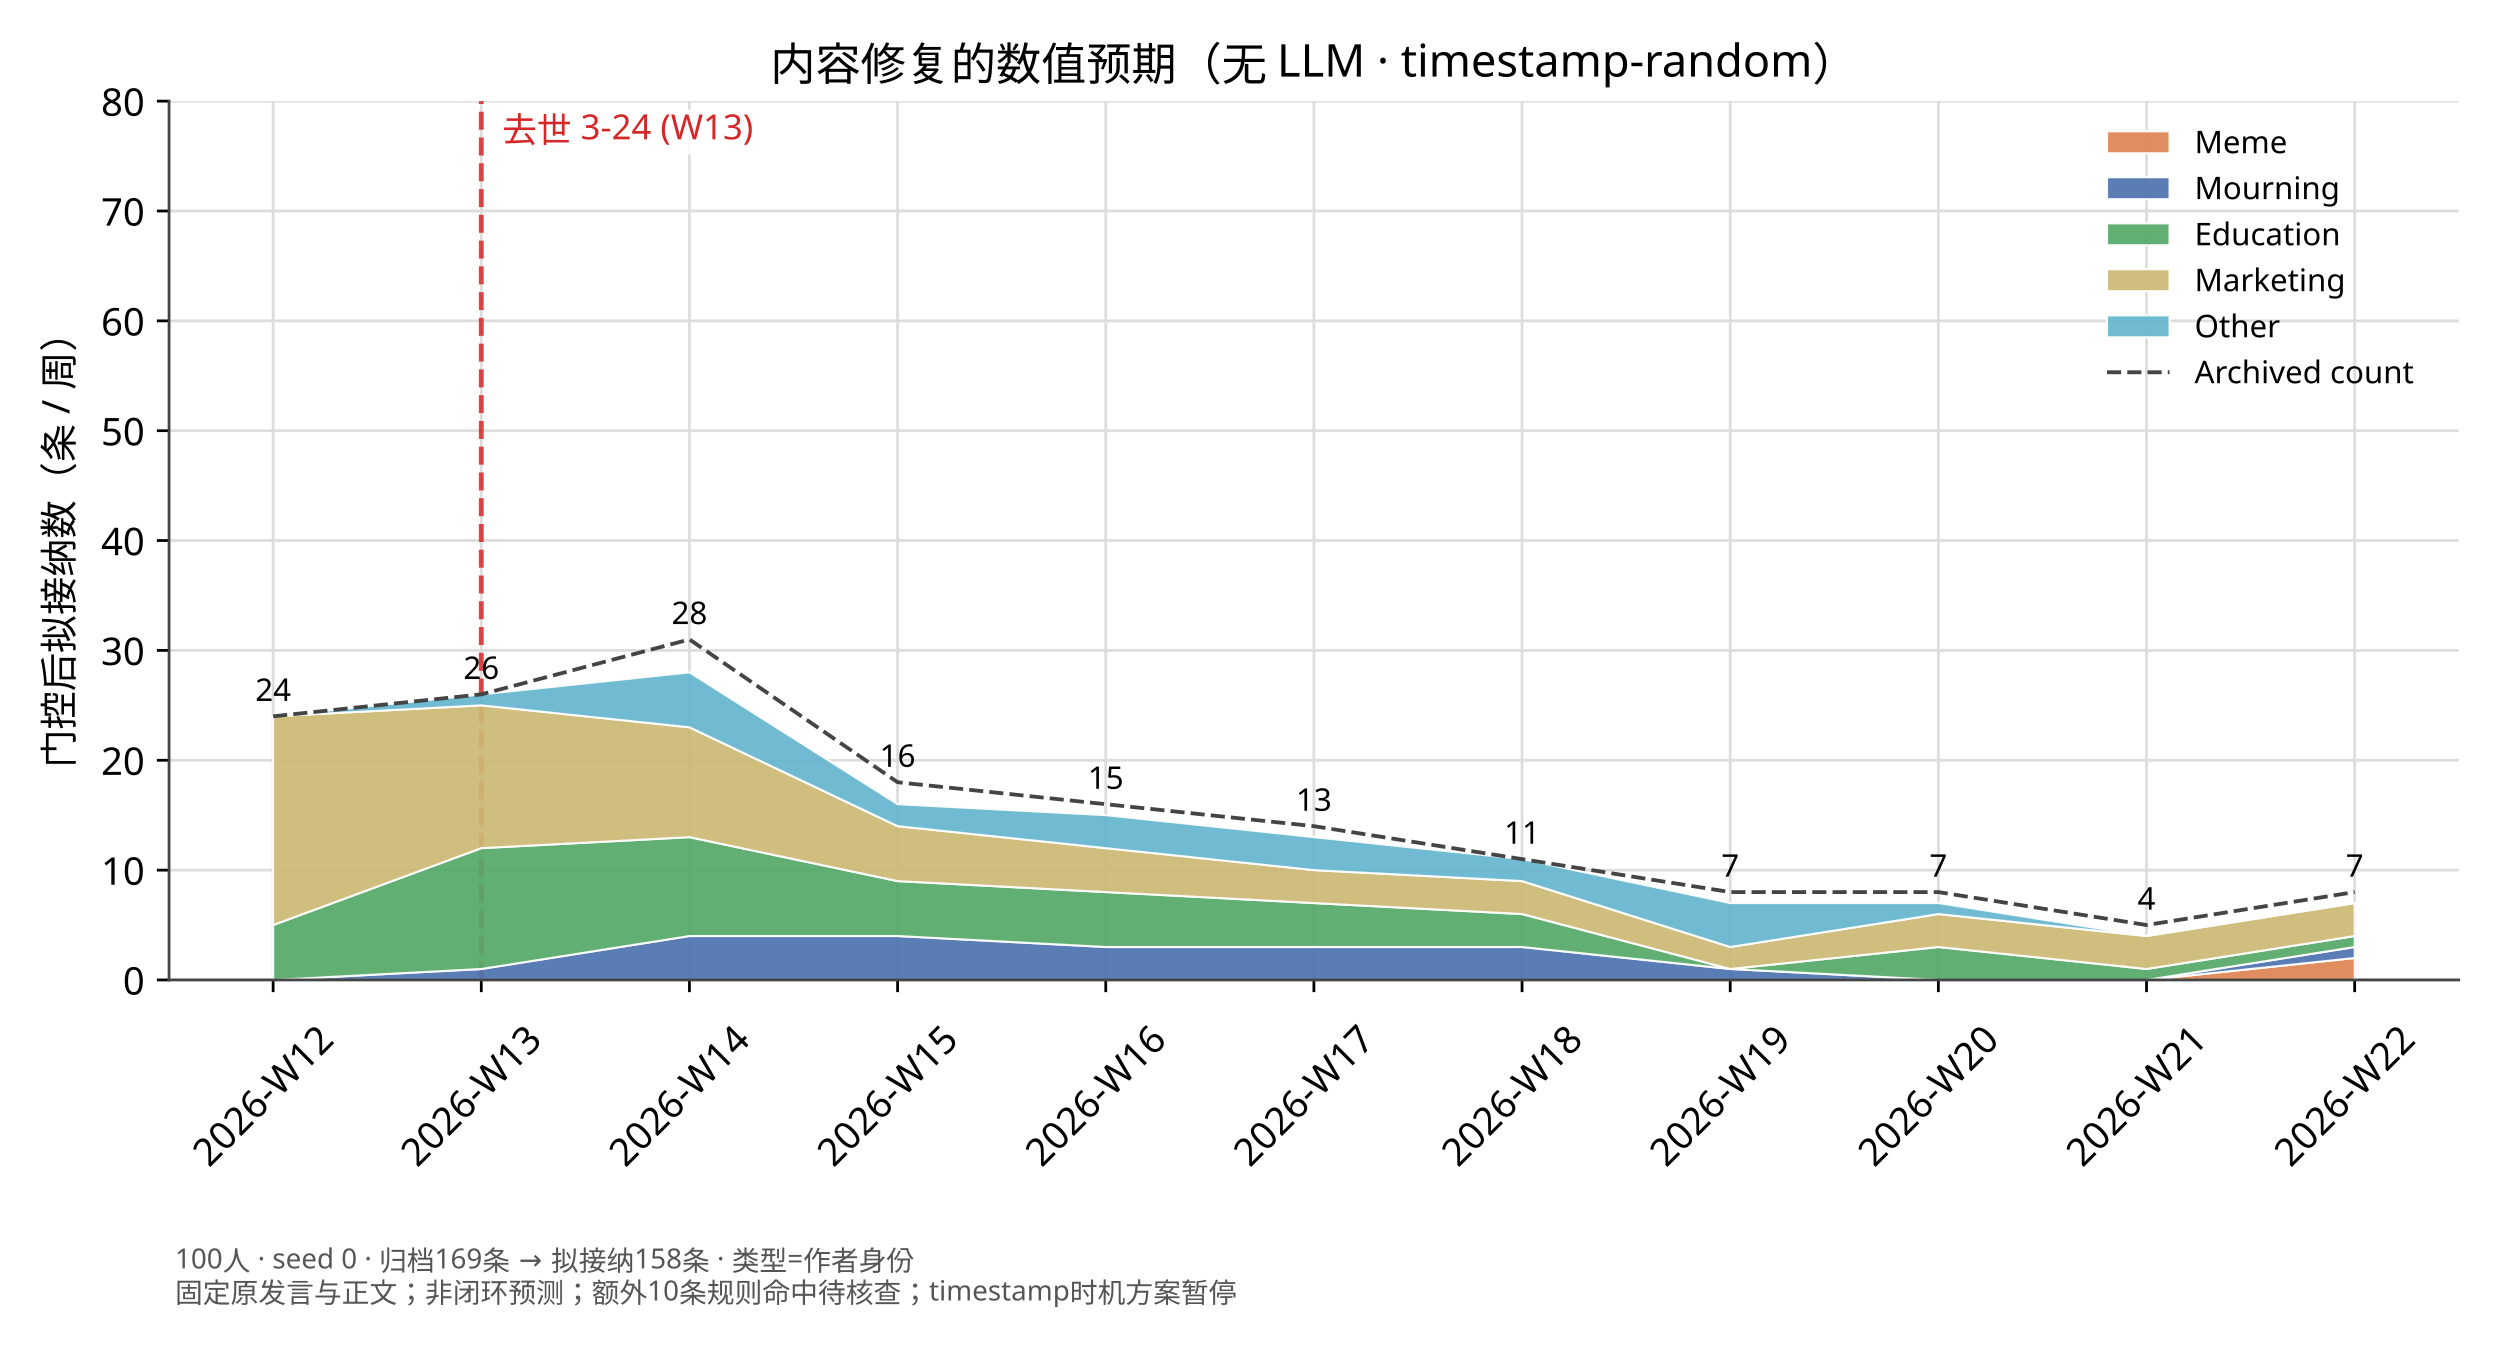
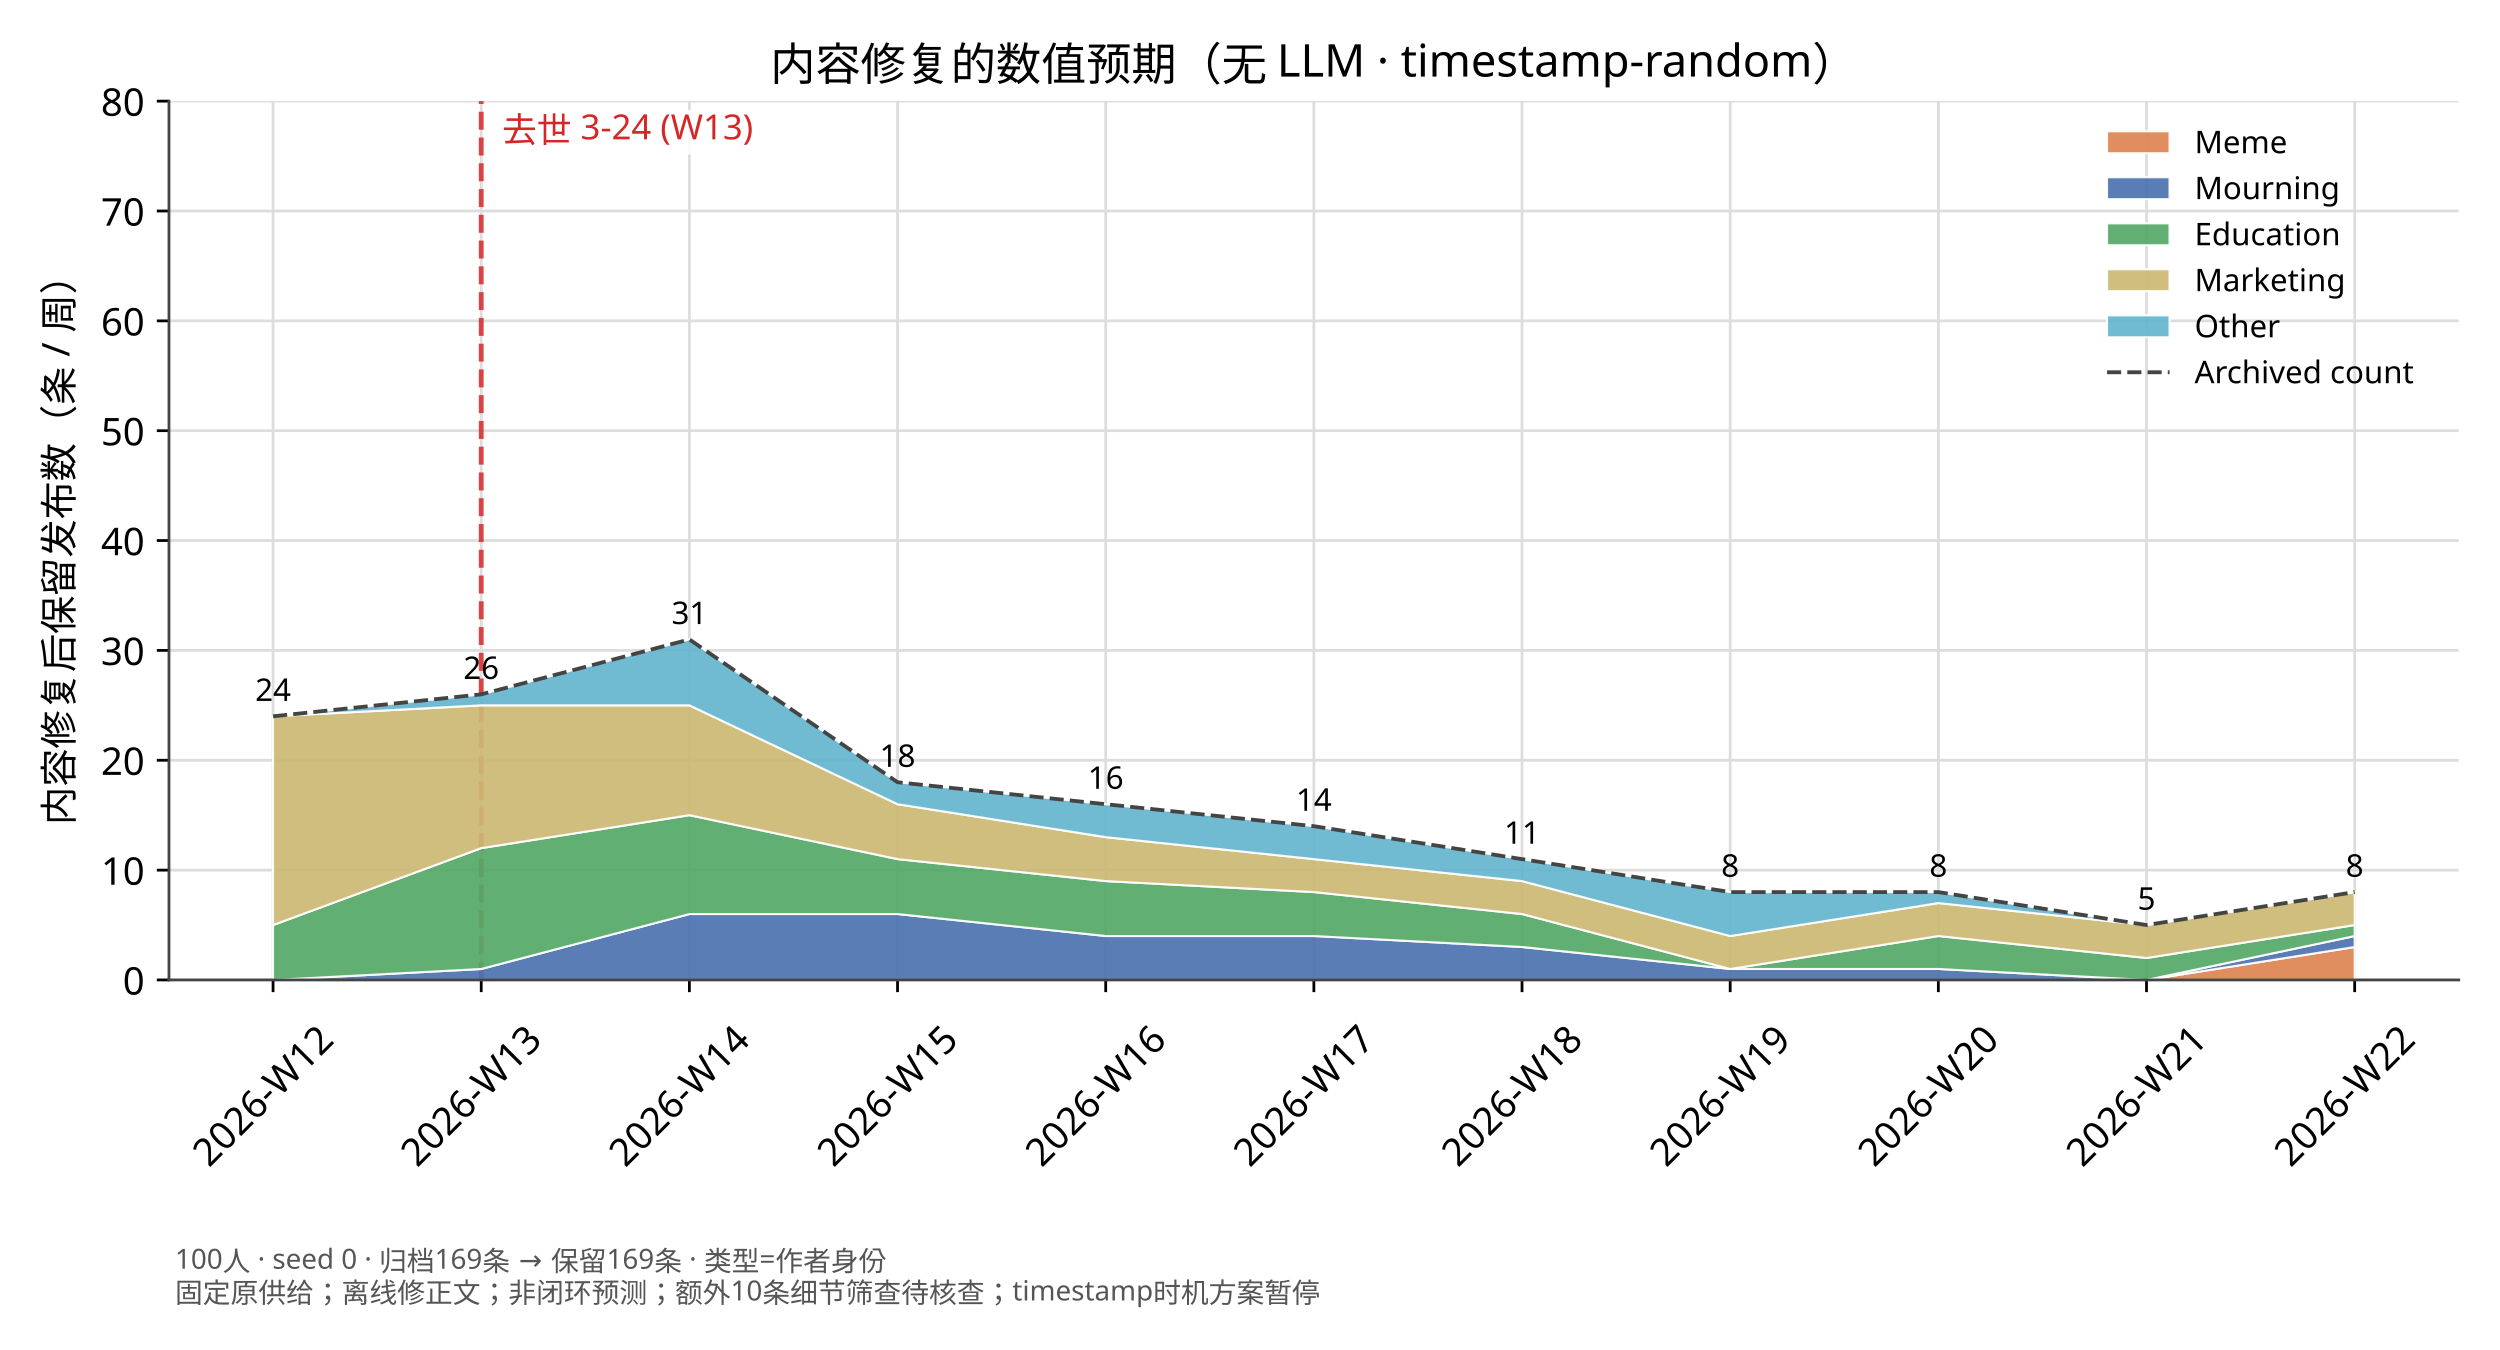
<svg xmlns="http://www.w3.org/2000/svg" xmlns:xlink="http://www.w3.org/1999/xlink" width="720pt" height="388.8pt" viewBox="0 0 720 388.8" version="1.1">
  <defs>
    <style type="text/css">*{stroke-linejoin: round; stroke-linecap: butt}</style>
  </defs>
  <g id="figure_1">
    <g id="patch_1">
      <path d="M 0 388.8 L 720 388.8 L 720 0 L 0 0 z " style="fill: #ffffff" />
    </g>
    <g id="axes_1">
      <g id="patch_2">
-         <path d="M 48.688 282.228 L 708.12 282.228 L 708.12 29.13 L 48.688 29.13 z " style="fill: #ffffff" />
+         <path d="M 48.665 282.228 L 708.12 282.228 L 708.12 29.13 L 48.665 29.13 z " style="fill: #ffffff" />
      </g>
      <g id="matplotlib.axis_1">
        <g id="xtick_1">
          <g id="line2d_1">
-             <path d="M 78.662 282.228 L 78.662 29.13 " clip-path="url(#peade09aaa8)" style="fill: none; stroke: #dddddd; stroke-width: 0.8; stroke-linecap: square" />
+             <path d="M 78.64 282.228 L 78.64 29.13 " clip-path="url(#pf31566fbe1)" style="fill: none; stroke: #dddddd; stroke-width: 0.8; stroke-linecap: square" />
          </g>
          <g id="line2d_2">
            <defs>
-               <path id="mfe49003be4" d="M 0 0 L 0 3.5 " style="stroke: #000000; stroke-width: 0.8" />
+               <path id="m3822f83352" d="M 0 0 L 0 3.5 " style="stroke: #000000; stroke-width: 0.8" />
            </defs>
            <g>
-               <use xlink:href="#mfe49003be4" x="78.662" y="282.228" style="stroke: #000000; stroke-width: 0.8" />
+               <use xlink:href="#m3822f83352" x="78.64" y="282.228" style="stroke: #000000; stroke-width: 0.8" />
            </g>
          </g>
          <g id="text_1">
-             <text style="font-size: 11px; font-family: 'Hiragino Sans GB', 'PingFang SC', 'Arial Unicode MS', 'Heiti TC', sans-serif" transform="translate(60.21102 336.4577) rotate(-45)">2026-W12</text>
+             <text style="font-size: 11px; font-family: 'Hiragino Sans GB', 'PingFang SC', 'Arial Unicode MS', 'Heiti TC', sans-serif" transform="translate(60.18955 336.4577) rotate(-45)">2026-W12</text>
          </g>
        </g>
        <g id="xtick_2">
          <g id="line2d_3">
-             <path d="M 138.61 282.228 L 138.61 29.13 " clip-path="url(#peade09aaa8)" style="fill: none; stroke: #dddddd; stroke-width: 0.8; stroke-linecap: square" />
+             <path d="M 138.591 282.228 L 138.591 29.13 " clip-path="url(#pf31566fbe1)" style="fill: none; stroke: #dddddd; stroke-width: 0.8; stroke-linecap: square" />
          </g>
          <g id="line2d_4">
            <g>
-               <use xlink:href="#mfe49003be4" x="138.61" y="282.228" style="stroke: #000000; stroke-width: 0.8" />
+               <use xlink:href="#m3822f83352" x="138.591" y="282.228" style="stroke: #000000; stroke-width: 0.8" />
            </g>
          </g>
          <g id="text_2">
-             <text style="font-size: 11px; font-family: 'Hiragino Sans GB', 'PingFang SC', 'Arial Unicode MS', 'Heiti TC', sans-serif" transform="translate(120.1594 336.4577) rotate(-45)">2026-W13</text>
+             <text style="font-size: 11px; font-family: 'Hiragino Sans GB', 'PingFang SC', 'Arial Unicode MS', 'Heiti TC', sans-serif" transform="translate(120.14 336.4577) rotate(-45)">2026-W13</text>
          </g>
        </g>
        <g id="xtick_3">
          <g id="line2d_5">
-             <path d="M 198.559 282.228 L 198.559 29.13 " clip-path="url(#peade09aaa8)" style="fill: none; stroke: #dddddd; stroke-width: 0.8; stroke-linecap: square" />
+             <path d="M 198.541 282.228 L 198.541 29.13 " clip-path="url(#pf31566fbe1)" style="fill: none; stroke: #dddddd; stroke-width: 0.8; stroke-linecap: square" />
          </g>
          <g id="line2d_6">
            <g>
-               <use xlink:href="#mfe49003be4" x="198.559" y="282.228" style="stroke: #000000; stroke-width: 0.8" />
+               <use xlink:href="#m3822f83352" x="198.541" y="282.228" style="stroke: #000000; stroke-width: 0.8" />
            </g>
          </g>
          <g id="text_3">
-             <text style="font-size: 11px; font-family: 'Hiragino Sans GB', 'PingFang SC', 'Arial Unicode MS', 'Heiti TC', sans-serif" transform="translate(180.0926 336.4881) rotate(-45)">2026-W14</text>
+             <text style="font-size: 11px; font-family: 'Hiragino Sans GB', 'PingFang SC', 'Arial Unicode MS', 'Heiti TC', sans-serif" transform="translate(180.0753 336.4881) rotate(-45)">2026-W14</text>
          </g>
        </g>
        <g id="xtick_4">
          <g id="line2d_7">
-             <path d="M 258.507 282.228 L 258.507 29.13 " clip-path="url(#peade09aaa8)" style="fill: none; stroke: #dddddd; stroke-width: 0.8; stroke-linecap: square" />
+             <path d="M 258.492 282.228 L 258.492 29.13 " clip-path="url(#pf31566fbe1)" style="fill: none; stroke: #dddddd; stroke-width: 0.8; stroke-linecap: square" />
          </g>
          <g id="line2d_8">
            <g>
-               <use xlink:href="#mfe49003be4" x="258.507" y="282.228" style="stroke: #000000; stroke-width: 0.8" />
+               <use xlink:href="#m3822f83352" x="258.492" y="282.228" style="stroke: #000000; stroke-width: 0.8" />
            </g>
          </g>
          <g id="text_4">
-             <text style="font-size: 11px; font-family: 'Hiragino Sans GB', 'PingFang SC', 'Arial Unicode MS', 'Heiti TC', sans-serif" transform="translate(240.0563 336.4577) rotate(-45)">2026-W15</text>
+             <text style="font-size: 11px; font-family: 'Hiragino Sans GB', 'PingFang SC', 'Arial Unicode MS', 'Heiti TC', sans-serif" transform="translate(240.0409 336.4577) rotate(-45)">2026-W15</text>
          </g>
        </g>
        <g id="xtick_5">
          <g id="line2d_9">
-             <path d="M 318.455 282.228 L 318.455 29.13 " clip-path="url(#peade09aaa8)" style="fill: none; stroke: #dddddd; stroke-width: 0.8; stroke-linecap: square" />
+             <path d="M 318.442 282.228 L 318.442 29.13 " clip-path="url(#pf31566fbe1)" style="fill: none; stroke: #dddddd; stroke-width: 0.8; stroke-linecap: square" />
          </g>
          <g id="line2d_10">
            <g>
-               <use xlink:href="#mfe49003be4" x="318.455" y="282.228" style="stroke: #000000; stroke-width: 0.8" />
+               <use xlink:href="#m3822f83352" x="318.442" y="282.228" style="stroke: #000000; stroke-width: 0.8" />
            </g>
          </g>
          <g id="text_5">
-             <text style="font-size: 11px; font-family: 'Hiragino Sans GB', 'PingFang SC', 'Arial Unicode MS', 'Heiti TC', sans-serif" transform="translate(300.0047 336.4577) rotate(-45)">2026-W16</text>
+             <text style="font-size: 11px; font-family: 'Hiragino Sans GB', 'PingFang SC', 'Arial Unicode MS', 'Heiti TC', sans-serif" transform="translate(299.9914 336.4577) rotate(-45)">2026-W16</text>
          </g>
        </g>
        <g id="xtick_6">
          <g id="line2d_11">
-             <path d="M 378.404 282.228 L 378.404 29.13 " clip-path="url(#peade09aaa8)" style="fill: none; stroke: #dddddd; stroke-width: 0.8; stroke-linecap: square" />
+             <path d="M 378.392 282.228 L 378.392 29.13 " clip-path="url(#pf31566fbe1)" style="fill: none; stroke: #dddddd; stroke-width: 0.8; stroke-linecap: square" />
          </g>
          <g id="line2d_12">
            <g>
-               <use xlink:href="#mfe49003be4" x="378.404" y="282.228" style="stroke: #000000; stroke-width: 0.8" />
+               <use xlink:href="#m3822f83352" x="378.392" y="282.228" style="stroke: #000000; stroke-width: 0.8" />
            </g>
          </g>
          <g id="text_6">
-             <text style="font-size: 11px; font-family: 'Hiragino Sans GB', 'PingFang SC', 'Arial Unicode MS', 'Heiti TC', sans-serif" transform="translate(359.9531 336.4577) rotate(-45)">2026-W17</text>
+             <text style="font-size: 11px; font-family: 'Hiragino Sans GB', 'PingFang SC', 'Arial Unicode MS', 'Heiti TC', sans-serif" transform="translate(359.9418 336.4577) rotate(-45)">2026-W17</text>
          </g>
        </g>
        <g id="xtick_7">
          <g id="line2d_13">
-             <path d="M 438.352 282.228 L 438.352 29.13 " clip-path="url(#peade09aaa8)" style="fill: none; stroke: #dddddd; stroke-width: 0.8; stroke-linecap: square" />
+             <path d="M 438.343 282.228 L 438.343 29.13 " clip-path="url(#pf31566fbe1)" style="fill: none; stroke: #dddddd; stroke-width: 0.8; stroke-linecap: square" />
          </g>
          <g id="line2d_14">
            <g>
-               <use xlink:href="#mfe49003be4" x="438.352" y="282.228" style="stroke: #000000; stroke-width: 0.8" />
+               <use xlink:href="#m3822f83352" x="438.343" y="282.228" style="stroke: #000000; stroke-width: 0.8" />
            </g>
          </g>
          <g id="text_7">
-             <text style="font-size: 11px; font-family: 'Hiragino Sans GB', 'PingFang SC', 'Arial Unicode MS', 'Heiti TC', sans-serif" transform="translate(419.9015 336.4577) rotate(-45)">2026-W18</text>
+             <text style="font-size: 11px; font-family: 'Hiragino Sans GB', 'PingFang SC', 'Arial Unicode MS', 'Heiti TC', sans-serif" transform="translate(419.8923 336.4577) rotate(-45)">2026-W18</text>
          </g>
        </g>
        <g id="xtick_8">
          <g id="line2d_15">
-             <path d="M 498.301 282.228 L 498.301 29.13 " clip-path="url(#peade09aaa8)" style="fill: none; stroke: #dddddd; stroke-width: 0.8; stroke-linecap: square" />
+             <path d="M 498.293 282.228 L 498.293 29.13 " clip-path="url(#pf31566fbe1)" style="fill: none; stroke: #dddddd; stroke-width: 0.8; stroke-linecap: square" />
          </g>
          <g id="line2d_16">
            <g>
-               <use xlink:href="#mfe49003be4" x="498.301" y="282.228" style="stroke: #000000; stroke-width: 0.8" />
+               <use xlink:href="#m3822f83352" x="498.293" y="282.228" style="stroke: #000000; stroke-width: 0.8" />
            </g>
          </g>
          <g id="text_8">
-             <text style="font-size: 11px; font-family: 'Hiragino Sans GB', 'PingFang SC', 'Arial Unicode MS', 'Heiti TC', sans-serif" transform="translate(479.8499 336.4577) rotate(-45)">2026-W19</text>
+             <text style="font-size: 11px; font-family: 'Hiragino Sans GB', 'PingFang SC', 'Arial Unicode MS', 'Heiti TC', sans-serif" transform="translate(479.8427 336.4577) rotate(-45)">2026-W19</text>
          </g>
        </g>
        <g id="xtick_9">
          <g id="line2d_17">
-             <path d="M 558.249 282.228 L 558.249 29.13 " clip-path="url(#peade09aaa8)" style="fill: none; stroke: #dddddd; stroke-width: 0.8; stroke-linecap: square" />
+             <path d="M 558.244 282.228 L 558.244 29.13 " clip-path="url(#pf31566fbe1)" style="fill: none; stroke: #dddddd; stroke-width: 0.8; stroke-linecap: square" />
          </g>
          <g id="line2d_18">
            <g>
-               <use xlink:href="#mfe49003be4" x="558.249" y="282.228" style="stroke: #000000; stroke-width: 0.8" />
+               <use xlink:href="#m3822f83352" x="558.244" y="282.228" style="stroke: #000000; stroke-width: 0.8" />
            </g>
          </g>
          <g id="text_9">
-             <text style="font-size: 11px; font-family: 'Hiragino Sans GB', 'PingFang SC', 'Arial Unicode MS', 'Heiti TC', sans-serif" transform="translate(539.7983 336.4577) rotate(-45)">2026-W20</text>
+             <text style="font-size: 11px; font-family: 'Hiragino Sans GB', 'PingFang SC', 'Arial Unicode MS', 'Heiti TC', sans-serif" transform="translate(539.7932 336.4577) rotate(-45)">2026-W20</text>
          </g>
        </g>
        <g id="xtick_10">
          <g id="line2d_19">
-             <path d="M 618.197 282.228 L 618.197 29.13 " clip-path="url(#peade09aaa8)" style="fill: none; stroke: #dddddd; stroke-width: 0.8; stroke-linecap: square" />
+             <path d="M 618.194 282.228 L 618.194 29.13 " clip-path="url(#pf31566fbe1)" style="fill: none; stroke: #dddddd; stroke-width: 0.8; stroke-linecap: square" />
          </g>
          <g id="line2d_20">
            <g>
-               <use xlink:href="#mfe49003be4" x="618.197" y="282.228" style="stroke: #000000; stroke-width: 0.8" />
+               <use xlink:href="#m3822f83352" x="618.194" y="282.228" style="stroke: #000000; stroke-width: 0.8" />
            </g>
          </g>
          <g id="text_10">
-             <text style="font-size: 11px; font-family: 'Hiragino Sans GB', 'PingFang SC', 'Arial Unicode MS', 'Heiti TC', sans-serif" transform="translate(599.7467 336.4577) rotate(-45)">2026-W21</text>
+             <text style="font-size: 11px; font-family: 'Hiragino Sans GB', 'PingFang SC', 'Arial Unicode MS', 'Heiti TC', sans-serif" transform="translate(599.7436 336.4577) rotate(-45)">2026-W21</text>
          </g>
        </g>
        <g id="xtick_11">
          <g id="line2d_21">
-             <path d="M 678.146 282.228 L 678.146 29.13 " clip-path="url(#peade09aaa8)" style="fill: none; stroke: #dddddd; stroke-width: 0.8; stroke-linecap: square" />
+             <path d="M 678.145 282.228 L 678.145 29.13 " clip-path="url(#pf31566fbe1)" style="fill: none; stroke: #dddddd; stroke-width: 0.8; stroke-linecap: square" />
          </g>
          <g id="line2d_22">
            <g>
-               <use xlink:href="#mfe49003be4" x="678.146" y="282.228" style="stroke: #000000; stroke-width: 0.8" />
+               <use xlink:href="#m3822f83352" x="678.145" y="282.228" style="stroke: #000000; stroke-width: 0.8" />
            </g>
          </g>
          <g id="text_11">
-             <text style="font-size: 11px; font-family: 'Hiragino Sans GB', 'PingFang SC', 'Arial Unicode MS', 'Heiti TC', sans-serif" transform="translate(659.6951 336.4577) rotate(-45)">2026-W22</text>
+             <text style="font-size: 11px; font-family: 'Hiragino Sans GB', 'PingFang SC', 'Arial Unicode MS', 'Heiti TC', sans-serif" transform="translate(659.6941 336.4577) rotate(-45)">2026-W22</text>
          </g>
        </g>
      </g>
      <g id="matplotlib.axis_2">
        <g id="ytick_1">
          <g id="line2d_23">
-             <path d="M 48.688 282.228 L 708.12 282.228 " clip-path="url(#peade09aaa8)" style="fill: none; stroke: #dddddd; stroke-width: 0.8; stroke-linecap: square" />
+             <path d="M 48.665 282.228 L 708.12 282.228 " clip-path="url(#pf31566fbe1)" style="fill: none; stroke: #dddddd; stroke-width: 0.8; stroke-linecap: square" />
          </g>
          <g id="line2d_24">
            <defs>
-               <path id="ma3cd9a4c39" d="M 0 0 L -3.5 0 " style="stroke: #000000; stroke-width: 0.8" />
+               <path id="m8958c21e2b" d="M 0 0 L -3.5 0 " style="stroke: #000000; stroke-width: 0.8" />
            </defs>
            <g>
-               <use xlink:href="#ma3cd9a4c39" x="48.688" y="282.228" style="stroke: #000000; stroke-width: 0.8" />
+               <use xlink:href="#m8958c21e2b" x="48.665" y="282.228" style="stroke: #000000; stroke-width: 0.8" />
            </g>
          </g>
          <g id="text_12">
-             <text style="font-size: 11px; font-family: 'Hiragino Sans GB', 'PingFang SC', 'Arial Unicode MS', 'Heiti TC', sans-serif; text-anchor: end" x="41.688" y="286.441" transform="rotate(-0 41.6875 286.4411)">0</text>
+             <text style="font-size: 11px; font-family: 'Hiragino Sans GB', 'PingFang SC', 'Arial Unicode MS', 'Heiti TC', sans-serif; text-anchor: end" x="41.665" y="286.441" transform="rotate(-0 41.665 286.4411)">0</text>
          </g>
        </g>
        <g id="ytick_2">
          <g id="line2d_25">
-             <path d="M 48.688 250.591 L 708.12 250.591 " clip-path="url(#peade09aaa8)" style="fill: none; stroke: #dddddd; stroke-width: 0.8; stroke-linecap: square" />
+             <path d="M 48.665 250.591 L 708.12 250.591 " clip-path="url(#pf31566fbe1)" style="fill: none; stroke: #dddddd; stroke-width: 0.8; stroke-linecap: square" />
          </g>
          <g id="line2d_26">
            <g>
-               <use xlink:href="#ma3cd9a4c39" x="48.688" y="250.591" style="stroke: #000000; stroke-width: 0.8" />
+               <use xlink:href="#m8958c21e2b" x="48.665" y="250.591" style="stroke: #000000; stroke-width: 0.8" />
            </g>
          </g>
          <g id="text_13">
-             <text style="font-size: 11px; font-family: 'Hiragino Sans GB', 'PingFang SC', 'Arial Unicode MS', 'Heiti TC', sans-serif; text-anchor: end" x="41.688" y="254.804" transform="rotate(-0 41.6875 254.8038)">10</text>
+             <text style="font-size: 11px; font-family: 'Hiragino Sans GB', 'PingFang SC', 'Arial Unicode MS', 'Heiti TC', sans-serif; text-anchor: end" x="41.665" y="254.804" transform="rotate(-0 41.665 254.8038)">10</text>
          </g>
        </g>
        <g id="ytick_3">
          <g id="line2d_27">
-             <path d="M 48.688 218.954 L 708.12 218.954 " clip-path="url(#peade09aaa8)" style="fill: none; stroke: #dddddd; stroke-width: 0.8; stroke-linecap: square" />
+             <path d="M 48.665 218.954 L 708.12 218.954 " clip-path="url(#pf31566fbe1)" style="fill: none; stroke: #dddddd; stroke-width: 0.8; stroke-linecap: square" />
          </g>
          <g id="line2d_28">
            <g>
-               <use xlink:href="#ma3cd9a4c39" x="48.688" y="218.954" style="stroke: #000000; stroke-width: 0.8" />
+               <use xlink:href="#m8958c21e2b" x="48.665" y="218.954" style="stroke: #000000; stroke-width: 0.8" />
            </g>
          </g>
          <g id="text_14">
-             <text style="font-size: 11px; font-family: 'Hiragino Sans GB', 'PingFang SC', 'Arial Unicode MS', 'Heiti TC', sans-serif; text-anchor: end" x="41.688" y="223.166" transform="rotate(-0 41.6875 223.1665)">20</text>
+             <text style="font-size: 11px; font-family: 'Hiragino Sans GB', 'PingFang SC', 'Arial Unicode MS', 'Heiti TC', sans-serif; text-anchor: end" x="41.665" y="223.166" transform="rotate(-0 41.665 223.1665)">20</text>
          </g>
        </g>
        <g id="ytick_4">
          <g id="line2d_29">
-             <path d="M 48.688 187.317 L 708.12 187.317 " clip-path="url(#peade09aaa8)" style="fill: none; stroke: #dddddd; stroke-width: 0.8; stroke-linecap: square" />
+             <path d="M 48.665 187.317 L 708.12 187.317 " clip-path="url(#pf31566fbe1)" style="fill: none; stroke: #dddddd; stroke-width: 0.8; stroke-linecap: square" />
          </g>
          <g id="line2d_30">
            <g>
-               <use xlink:href="#ma3cd9a4c39" x="48.688" y="187.317" style="stroke: #000000; stroke-width: 0.8" />
+               <use xlink:href="#m8958c21e2b" x="48.665" y="187.317" style="stroke: #000000; stroke-width: 0.8" />
            </g>
          </g>
          <g id="text_15">
-             <text style="font-size: 11px; font-family: 'Hiragino Sans GB', 'PingFang SC', 'Arial Unicode MS', 'Heiti TC', sans-serif; text-anchor: end" x="41.688" y="191.529" transform="rotate(-0 41.6875 191.5292)">30</text>
+             <text style="font-size: 11px; font-family: 'Hiragino Sans GB', 'PingFang SC', 'Arial Unicode MS', 'Heiti TC', sans-serif; text-anchor: end" x="41.665" y="191.529" transform="rotate(-0 41.665 191.5292)">30</text>
          </g>
        </g>
        <g id="ytick_5">
          <g id="line2d_31">
-             <path d="M 48.688 155.679 L 708.12 155.679 " clip-path="url(#peade09aaa8)" style="fill: none; stroke: #dddddd; stroke-width: 0.8; stroke-linecap: square" />
+             <path d="M 48.665 155.679 L 708.12 155.679 " clip-path="url(#pf31566fbe1)" style="fill: none; stroke: #dddddd; stroke-width: 0.8; stroke-linecap: square" />
          </g>
          <g id="line2d_32">
            <g>
-               <use xlink:href="#ma3cd9a4c39" x="48.688" y="155.679" style="stroke: #000000; stroke-width: 0.8" />
+               <use xlink:href="#m8958c21e2b" x="48.665" y="155.679" style="stroke: #000000; stroke-width: 0.8" />
            </g>
          </g>
          <g id="text_16">
-             <text style="font-size: 11px; font-family: 'Hiragino Sans GB', 'PingFang SC', 'Arial Unicode MS', 'Heiti TC', sans-serif; text-anchor: end" x="41.688" y="159.892" transform="rotate(-0 41.6875 159.8919)">40</text>
+             <text style="font-size: 11px; font-family: 'Hiragino Sans GB', 'PingFang SC', 'Arial Unicode MS', 'Heiti TC', sans-serif; text-anchor: end" x="41.665" y="159.892" transform="rotate(-0 41.665 159.8919)">40</text>
          </g>
        </g>
        <g id="ytick_6">
          <g id="line2d_33">
-             <path d="M 48.688 124.042 L 708.12 124.042 " clip-path="url(#peade09aaa8)" style="fill: none; stroke: #dddddd; stroke-width: 0.8; stroke-linecap: square" />
+             <path d="M 48.665 124.042 L 708.12 124.042 " clip-path="url(#pf31566fbe1)" style="fill: none; stroke: #dddddd; stroke-width: 0.8; stroke-linecap: square" />
          </g>
          <g id="line2d_34">
            <g>
-               <use xlink:href="#ma3cd9a4c39" x="48.688" y="124.042" style="stroke: #000000; stroke-width: 0.8" />
+               <use xlink:href="#m8958c21e2b" x="48.665" y="124.042" style="stroke: #000000; stroke-width: 0.8" />
            </g>
          </g>
          <g id="text_17">
-             <text style="font-size: 11px; font-family: 'Hiragino Sans GB', 'PingFang SC', 'Arial Unicode MS', 'Heiti TC', sans-serif; text-anchor: end" x="41.688" y="128.255" transform="rotate(-0 41.6875 128.2546)">50</text>
+             <text style="font-size: 11px; font-family: 'Hiragino Sans GB', 'PingFang SC', 'Arial Unicode MS', 'Heiti TC', sans-serif; text-anchor: end" x="41.665" y="128.255" transform="rotate(-0 41.665 128.2546)">50</text>
          </g>
        </g>
        <g id="ytick_7">
          <g id="line2d_35">
-             <path d="M 48.688 92.405 L 708.12 92.405 " clip-path="url(#peade09aaa8)" style="fill: none; stroke: #dddddd; stroke-width: 0.8; stroke-linecap: square" />
+             <path d="M 48.665 92.405 L 708.12 92.405 " clip-path="url(#pf31566fbe1)" style="fill: none; stroke: #dddddd; stroke-width: 0.8; stroke-linecap: square" />
          </g>
          <g id="line2d_36">
            <g>
-               <use xlink:href="#ma3cd9a4c39" x="48.688" y="92.405" style="stroke: #000000; stroke-width: 0.8" />
+               <use xlink:href="#m8958c21e2b" x="48.665" y="92.405" style="stroke: #000000; stroke-width: 0.8" />
            </g>
          </g>
          <g id="text_18">
-             <text style="font-size: 11px; font-family: 'Hiragino Sans GB', 'PingFang SC', 'Arial Unicode MS', 'Heiti TC', sans-serif; text-anchor: end" x="41.688" y="96.617" transform="rotate(-0 41.6875 96.61726)">60</text>
+             <text style="font-size: 11px; font-family: 'Hiragino Sans GB', 'PingFang SC', 'Arial Unicode MS', 'Heiti TC', sans-serif; text-anchor: end" x="41.665" y="96.617" transform="rotate(-0 41.665 96.61726)">60</text>
          </g>
        </g>
        <g id="ytick_8">
          <g id="line2d_37">
-             <path d="M 48.688 60.767 L 708.12 60.767 " clip-path="url(#peade09aaa8)" style="fill: none; stroke: #dddddd; stroke-width: 0.8; stroke-linecap: square" />
+             <path d="M 48.665 60.767 L 708.12 60.767 " clip-path="url(#pf31566fbe1)" style="fill: none; stroke: #dddddd; stroke-width: 0.8; stroke-linecap: square" />
          </g>
          <g id="line2d_38">
            <g>
-               <use xlink:href="#ma3cd9a4c39" x="48.688" y="60.767" style="stroke: #000000; stroke-width: 0.8" />
+               <use xlink:href="#m8958c21e2b" x="48.665" y="60.767" style="stroke: #000000; stroke-width: 0.8" />
            </g>
          </g>
          <g id="text_19">
-             <text style="font-size: 11px; font-family: 'Hiragino Sans GB', 'PingFang SC', 'Arial Unicode MS', 'Heiti TC', sans-serif; text-anchor: end" x="41.688" y="64.98" transform="rotate(-0 41.6875 64.97996)">70</text>
+             <text style="font-size: 11px; font-family: 'Hiragino Sans GB', 'PingFang SC', 'Arial Unicode MS', 'Heiti TC', sans-serif; text-anchor: end" x="41.665" y="64.98" transform="rotate(-0 41.665 64.97996)">70</text>
          </g>
        </g>
        <g id="ytick_9">
          <g id="line2d_39">
-             <path d="M 48.688 29.13 L 708.12 29.13 " clip-path="url(#peade09aaa8)" style="fill: none; stroke: #dddddd; stroke-width: 0.8; stroke-linecap: square" />
+             <path d="M 48.665 29.13 L 708.12 29.13 " clip-path="url(#pf31566fbe1)" style="fill: none; stroke: #dddddd; stroke-width: 0.8; stroke-linecap: square" />
          </g>
          <g id="line2d_40">
            <g>
-               <use xlink:href="#ma3cd9a4c39" x="48.688" y="29.13" style="stroke: #000000; stroke-width: 0.8" />
+               <use xlink:href="#m8958c21e2b" x="48.665" y="29.13" style="stroke: #000000; stroke-width: 0.8" />
            </g>
          </g>
          <g id="text_20">
-             <text style="font-size: 11px; font-family: 'Hiragino Sans GB', 'PingFang SC', 'Arial Unicode MS', 'Heiti TC', sans-serif; text-anchor: end" x="41.688" y="33.343" transform="rotate(-0 41.6875 33.34266)">80</text>
+             <text style="font-size: 11px; font-family: 'Hiragino Sans GB', 'PingFang SC', 'Arial Unicode MS', 'Heiti TC', sans-serif; text-anchor: end" x="41.665" y="33.343" transform="rotate(-0 41.665 33.34266)">80</text>
          </g>
        </g>
        <g id="text_21">
-           <text style="font-size: 11px; font-family: 'Hiragino Sans GB', 'PingFang SC', 'Arial Unicode MS', 'Heiti TC', sans-serif; text-anchor: middle" x="20.945" y="155.679" transform="rotate(-90 20.94516 155.6792)">门控后拟接纳数（条 / 周）</text>
+           <text style="font-size: 11px; font-family: 'Hiragino Sans GB', 'PingFang SC', 'Arial Unicode MS', 'Heiti TC', sans-serif; text-anchor: middle" x="20.923" y="155.679" transform="rotate(-90 20.92266 155.6792)">内容修复后保留发布数（条 / 周）</text>
        </g>
      </g>
      <g id="line2d_41">
-         <path d="M 138.61 282.228 L 138.61 29.13 " clip-path="url(#peade09aaa8)" style="fill: none; stroke-dasharray: 5.18,2.24; stroke-dashoffset: 0; stroke: #d62728; stroke-opacity: 0.85; stroke-width: 1.4" />
+         <path d="M 138.591 282.228 L 138.591 29.13 " clip-path="url(#pf31566fbe1)" style="fill: none; stroke-dasharray: 5.18,2.24; stroke-dashoffset: 0; stroke: #d62728; stroke-opacity: 0.85; stroke-width: 1.4" />
      </g>
      <g id="FillBetweenPolyCollection_1">
        <defs>
-           <path id="m1104fe9240" d="M 78.662 -106.572 L 78.662 -106.572 L 138.61 -106.572 L 198.559 -106.572 L 258.507 -106.572 L 318.455 -106.572 L 378.404 -106.572 L 438.352 -106.572 L 498.301 -106.572 L 558.249 -106.572 L 618.197 -106.572 L 678.146 -106.572 L 678.146 -112.899 L 678.146 -112.899 L 618.197 -106.572 L 558.249 -106.572 L 498.301 -106.572 L 438.352 -106.572 L 378.404 -106.572 L 318.455 -106.572 L 258.507 -106.572 L 198.559 -106.572 L 138.61 -106.572 L 78.662 -106.572 z " style="stroke: #ffffff; stroke-opacity: 0.92; stroke-width: 0.6" />
+           <path id="me407c7db09" d="M 78.64 -106.572 L 78.64 -106.572 L 138.591 -106.572 L 198.541 -106.572 L 258.492 -106.572 L 318.442 -106.572 L 378.392 -106.572 L 438.343 -106.572 L 498.293 -106.572 L 558.244 -106.572 L 618.194 -106.572 L 678.145 -106.572 L 678.145 -116.063 L 678.145 -116.063 L 618.194 -106.572 L 558.244 -106.572 L 498.293 -106.572 L 438.343 -106.572 L 378.392 -106.572 L 318.442 -106.572 L 258.492 -106.572 L 198.541 -106.572 L 138.591 -106.572 L 78.64 -106.572 z " style="stroke: #ffffff; stroke-opacity: 0.92; stroke-width: 0.6" />
        </defs>
-         <g clip-path="url(#peade09aaa8)">
-           <use xlink:href="#m1104fe9240" x="0" y="388.8" style="fill: #dd8452; fill-opacity: 0.92; stroke: #ffffff; stroke-opacity: 0.92; stroke-width: 0.6" />
+         <g clip-path="url(#pf31566fbe1)">
+           <use xlink:href="#me407c7db09" x="0" y="388.8" style="fill: #dd8452; fill-opacity: 0.92; stroke: #ffffff; stroke-opacity: 0.92; stroke-width: 0.6" />
        </g>
      </g>
      <g id="FillBetweenPolyCollection_2">
        <defs>
-           <path id="mcb946e64ba" d="M 78.662 -106.572 L 78.662 -106.572 L 138.61 -106.572 L 198.559 -106.572 L 258.507 -106.572 L 318.455 -106.572 L 378.404 -106.572 L 438.352 -106.572 L 498.301 -106.572 L 558.249 -106.572 L 618.197 -106.572 L 678.146 -112.899 L 678.146 -116.063 L 678.146 -116.063 L 618.197 -106.572 L 558.249 -106.572 L 498.301 -109.735 L 438.352 -116.063 L 378.404 -116.063 L 318.455 -116.063 L 258.507 -119.227 L 198.559 -119.227 L 138.61 -109.735 L 78.662 -106.572 z " style="stroke: #ffffff; stroke-opacity: 0.92; stroke-width: 0.6" />
+           <path id="mee00ef3c35" d="M 78.64 -106.572 L 78.64 -106.572 L 138.591 -106.572 L 198.541 -106.572 L 258.492 -106.572 L 318.442 -106.572 L 378.392 -106.572 L 438.343 -106.572 L 498.293 -106.572 L 558.244 -106.572 L 618.194 -106.572 L 678.145 -116.063 L 678.145 -119.227 L 678.145 -119.227 L 618.194 -106.572 L 558.244 -109.735 L 498.293 -109.735 L 438.343 -116.063 L 378.392 -119.227 L 318.442 -119.227 L 258.492 -125.554 L 198.541 -125.554 L 138.591 -109.735 L 78.64 -106.572 z " style="stroke: #ffffff; stroke-opacity: 0.92; stroke-width: 0.6" />
        </defs>
-         <g clip-path="url(#peade09aaa8)">
-           <use xlink:href="#mcb946e64ba" x="0" y="388.8" style="fill: #4c72b0; fill-opacity: 0.92; stroke: #ffffff; stroke-opacity: 0.92; stroke-width: 0.6" />
+         <g clip-path="url(#pf31566fbe1)">
+           <use xlink:href="#mee00ef3c35" x="0" y="388.8" style="fill: #4c72b0; fill-opacity: 0.92; stroke: #ffffff; stroke-opacity: 0.92; stroke-width: 0.6" />
        </g>
      </g>
      <g id="FillBetweenPolyCollection_3">
        <defs>
-           <path id="m00b5801b14" d="M 78.662 -122.39 L 78.662 -106.572 L 138.61 -109.735 L 198.559 -119.227 L 258.507 -119.227 L 318.455 -116.063 L 378.404 -116.063 L 438.352 -116.063 L 498.301 -109.735 L 558.249 -106.572 L 618.197 -106.572 L 678.146 -116.063 L 678.146 -119.227 L 678.146 -119.227 L 618.197 -109.735 L 558.249 -116.063 L 498.301 -109.735 L 438.352 -125.554 L 378.404 -128.718 L 318.455 -131.881 L 258.507 -135.045 L 198.559 -147.7 L 138.61 -144.536 L 78.662 -122.39 z " style="stroke: #ffffff; stroke-opacity: 0.92; stroke-width: 0.6" />
+           <path id="md8bb9f1ab1" d="M 78.64 -122.39 L 78.64 -106.572 L 138.591 -109.735 L 198.541 -125.554 L 258.492 -125.554 L 318.442 -119.227 L 378.392 -119.227 L 438.343 -116.063 L 498.293 -109.735 L 558.244 -109.735 L 618.194 -106.572 L 678.145 -119.227 L 678.145 -122.39 L 678.145 -122.39 L 618.194 -112.899 L 558.244 -119.227 L 498.293 -109.735 L 438.343 -125.554 L 378.392 -131.881 L 318.442 -135.045 L 258.492 -141.373 L 198.541 -154.028 L 138.591 -144.536 L 78.64 -122.39 z " style="stroke: #ffffff; stroke-opacity: 0.92; stroke-width: 0.6" />
        </defs>
-         <g clip-path="url(#peade09aaa8)">
-           <use xlink:href="#m00b5801b14" x="0" y="388.8" style="fill: #55a868; fill-opacity: 0.92; stroke: #ffffff; stroke-opacity: 0.92; stroke-width: 0.6" />
+         <g clip-path="url(#pf31566fbe1)">
+           <use xlink:href="#md8bb9f1ab1" x="0" y="388.8" style="fill: #55a868; fill-opacity: 0.92; stroke: #ffffff; stroke-opacity: 0.92; stroke-width: 0.6" />
        </g>
      </g>
      <g id="FillBetweenPolyCollection_4">
        <defs>
-           <path id="ma18033afeb" d="M 78.662 -182.501 L 78.662 -122.39 L 138.61 -144.536 L 198.559 -147.7 L 258.507 -135.045 L 318.455 -131.881 L 378.404 -128.718 L 438.352 -125.554 L 498.301 -109.735 L 558.249 -116.063 L 618.197 -109.735 L 678.146 -119.227 L 678.146 -128.718 L 678.146 -128.718 L 618.197 -119.227 L 558.249 -125.554 L 498.301 -116.063 L 438.352 -135.045 L 378.404 -138.209 L 318.455 -144.536 L 258.507 -150.864 L 198.559 -179.337 L 138.61 -185.665 L 78.662 -182.501 z " style="stroke: #ffffff; stroke-opacity: 0.92; stroke-width: 0.6" />
+           <path id="m7ed0cd6881" d="M 78.64 -182.501 L 78.64 -122.39 L 138.591 -144.536 L 198.541 -154.028 L 258.492 -141.373 L 318.442 -135.045 L 378.392 -131.881 L 438.343 -125.554 L 498.293 -109.735 L 558.244 -119.227 L 618.194 -112.899 L 678.145 -122.39 L 678.145 -131.881 L 678.145 -131.881 L 618.194 -122.39 L 558.244 -128.718 L 498.293 -119.227 L 438.343 -135.045 L 378.392 -141.373 L 318.442 -147.7 L 258.492 -157.191 L 198.541 -185.665 L 138.591 -185.665 L 78.64 -182.501 z " style="stroke: #ffffff; stroke-opacity: 0.92; stroke-width: 0.6" />
        </defs>
-         <g clip-path="url(#peade09aaa8)">
-           <use xlink:href="#ma18033afeb" x="0" y="388.8" style="fill: #ccb974; fill-opacity: 0.92; stroke: #ffffff; stroke-opacity: 0.92; stroke-width: 0.6" />
+         <g clip-path="url(#pf31566fbe1)">
+           <use xlink:href="#m7ed0cd6881" x="0" y="388.8" style="fill: #ccb974; fill-opacity: 0.92; stroke: #ffffff; stroke-opacity: 0.92; stroke-width: 0.6" />
        </g>
      </g>
      <g id="FillBetweenPolyCollection_5">
        <defs>
-           <path id="m5452c1d69a" d="M 78.662 -182.501 L 78.662 -182.501 L 138.61 -185.665 L 198.559 -179.337 L 258.507 -150.864 L 318.455 -144.536 L 378.404 -138.209 L 438.352 -135.045 L 498.301 -116.063 L 558.249 -125.554 L 618.197 -119.227 L 678.146 -128.718 L 678.146 -128.718 L 678.146 -128.718 L 618.197 -119.227 L 558.249 -128.718 L 498.301 -128.718 L 438.352 -141.373 L 378.404 -147.7 L 318.455 -154.028 L 258.507 -157.191 L 198.559 -195.156 L 138.61 -188.829 L 78.662 -182.501 z " style="stroke: #ffffff; stroke-opacity: 0.92; stroke-width: 0.6" />
+           <path id="m809fa97647" d="M 78.64 -182.501 L 78.64 -182.501 L 138.591 -185.665 L 198.541 -185.665 L 258.492 -157.191 L 318.442 -147.7 L 378.392 -141.373 L 438.343 -135.045 L 498.293 -119.227 L 558.244 -128.718 L 618.194 -122.39 L 678.145 -131.881 L 678.145 -131.881 L 678.145 -131.881 L 618.194 -122.39 L 558.244 -131.881 L 498.293 -131.881 L 438.343 -141.373 L 378.392 -150.864 L 318.442 -157.191 L 258.492 -163.519 L 198.541 -204.647 L 138.591 -188.829 L 78.64 -182.501 z " style="stroke: #ffffff; stroke-opacity: 0.92; stroke-width: 0.6" />
        </defs>
-         <g clip-path="url(#peade09aaa8)">
-           <use xlink:href="#m5452c1d69a" x="0" y="388.8" style="fill: #64b5cd; fill-opacity: 0.92; stroke: #ffffff; stroke-opacity: 0.92; stroke-width: 0.6" />
+         <g clip-path="url(#pf31566fbe1)">
+           <use xlink:href="#m809fa97647" x="0" y="388.8" style="fill: #64b5cd; fill-opacity: 0.92; stroke: #ffffff; stroke-opacity: 0.92; stroke-width: 0.6" />
        </g>
      </g>
      <g id="patch_3">
-         <path d="M 48.688 282.228 L 48.688 29.13 " style="fill: none; stroke: #444444; stroke-width: 0.8; stroke-linejoin: miter; stroke-linecap: square" />
+         <path d="M 48.665 282.228 L 48.665 29.13 " style="fill: none; stroke: #444444; stroke-width: 0.8; stroke-linejoin: miter; stroke-linecap: square" />
      </g>
      <g id="patch_4">
-         <path d="M 48.688 282.228 L 708.12 282.228 " style="fill: none; stroke: #444444; stroke-width: 0.8; stroke-linejoin: miter; stroke-linecap: square" />
+         <path d="M 48.665 282.228 L 708.12 282.228 " style="fill: none; stroke: #444444; stroke-width: 0.8; stroke-linejoin: miter; stroke-linecap: square" />
      </g>
      <g id="text_22">
        <g id="patch_5">
-           <path d="M 144.61 44.5 L 224.918 44.5 Q 226.418 44.5 226.418 43 L 226.418 33.13 Q 226.418 31.63 224.918 31.63 L 144.61 31.63 Q 143.11 31.63 143.11 33.13 L 143.11 43 Q 143.11 44.5 144.61 44.5 z " style="fill: #ffffff; opacity: 0.85" />
-         </g>
-         <text style="font-size: 10px; font-family: 'Hiragino Sans GB', 'PingFang SC', 'Arial Unicode MS', 'Heiti TC', sans-serif; text-anchor: start; fill: #d62728" x="144.61" y="40.96" transform="rotate(-0 144.6101 40.95969)">去世 3-24 (W13)</text>
+           <path d="M 144.591 44.5 L 224.898 44.5 Q 226.398 44.5 226.398 43 L 226.398 33.13 Q 226.398 31.63 224.898 31.63 L 144.591 31.63 Q 143.091 31.63 143.091 33.13 L 143.091 43 Q 143.091 44.5 144.591 44.5 z " style="fill: #ffffff; opacity: 0.85" />
+         </g>
+         <text style="font-size: 10px; font-family: 'Hiragino Sans GB', 'PingFang SC', 'Arial Unicode MS', 'Heiti TC', sans-serif; text-anchor: start; fill: #d62728" x="144.591" y="40.96" transform="rotate(-0 144.5907 40.95969)">去世 3-24 (W13)</text>
      </g>
      <g id="line2d_42">
-         <path d="M 78.662 206.299 L 138.61 199.971 L 198.559 184.153 L 258.507 225.281 L 318.455 231.609 L 378.404 237.936 L 438.352 247.427 L 498.301 256.919 L 558.249 256.919 L 618.197 266.41 L 678.146 256.919 " clip-path="url(#peade09aaa8)" style="fill: none; stroke-dasharray: 4.07,1.76; stroke-dashoffset: 0; stroke: #444444; stroke-width: 1.1" />
+         <path d="M 78.64 206.299 L 138.591 199.971 L 198.541 184.153 L 258.492 225.281 L 318.442 231.609 L 378.392 237.936 L 438.343 247.427 L 498.293 256.919 L 558.244 256.919 L 618.194 266.41 L 678.145 256.919 " clip-path="url(#pf31566fbe1)" style="fill: none; stroke-dasharray: 4.07,1.76; stroke-dashoffset: 0; stroke: #444444; stroke-width: 1.1" />
      </g>
      <g id="text_23">
-         <text style="font-size: 9px; font-family: 'Hiragino Sans GB', 'PingFang SC', 'Arial Unicode MS', 'Heiti TC', sans-serif; text-anchor: middle" x="78.662" y="201.87" transform="rotate(-0 78.6617 201.8697)">24</text>
+         <text style="font-size: 9px; font-family: 'Hiragino Sans GB', 'PingFang SC', 'Arial Unicode MS', 'Heiti TC', sans-serif; text-anchor: middle" x="78.64" y="201.87" transform="rotate(-0 78.64023 201.8697)">24</text>
      </g>
      <g id="text_24">
-         <text style="font-size: 9px; font-family: 'Hiragino Sans GB', 'PingFang SC', 'Arial Unicode MS', 'Heiti TC', sans-serif; text-anchor: middle" x="138.61" y="195.542" transform="rotate(-0 138.6101 195.5422)">26</text>
+         <text style="font-size: 9px; font-family: 'Hiragino Sans GB', 'PingFang SC', 'Arial Unicode MS', 'Heiti TC', sans-serif; text-anchor: middle" x="138.591" y="195.542" transform="rotate(-0 138.5907 195.5422)">26</text>
      </g>
      <g id="text_25">
-         <text style="font-size: 9px; font-family: 'Hiragino Sans GB', 'PingFang SC', 'Arial Unicode MS', 'Heiti TC', sans-serif; text-anchor: middle" x="198.559" y="179.724" transform="rotate(-0 198.5585 179.7236)">28</text>
+         <text style="font-size: 9px; font-family: 'Hiragino Sans GB', 'PingFang SC', 'Arial Unicode MS', 'Heiti TC', sans-serif; text-anchor: middle" x="198.541" y="179.724" transform="rotate(-0 198.5411 179.7236)">31</text>
      </g>
      <g id="text_26">
-         <text style="font-size: 9px; font-family: 'Hiragino Sans GB', 'PingFang SC', 'Arial Unicode MS', 'Heiti TC', sans-serif; text-anchor: middle" x="258.507" y="220.852" transform="rotate(-0 258.5069 220.8521)">16</text>
+         <text style="font-size: 9px; font-family: 'Hiragino Sans GB', 'PingFang SC', 'Arial Unicode MS', 'Heiti TC', sans-serif; text-anchor: middle" x="258.492" y="220.852" transform="rotate(-0 258.4916 220.8521)">18</text>
      </g>
      <g id="text_27">
-         <text style="font-size: 9px; font-family: 'Hiragino Sans GB', 'PingFang SC', 'Arial Unicode MS', 'Heiti TC', sans-serif; text-anchor: middle" x="318.455" y="227.18" transform="rotate(-0 318.4553 227.1795)">15</text>
+         <text style="font-size: 9px; font-family: 'Hiragino Sans GB', 'PingFang SC', 'Arial Unicode MS', 'Heiti TC', sans-serif; text-anchor: middle" x="318.442" y="227.18" transform="rotate(-0 318.442 227.1795)">16</text>
      </g>
      <g id="text_28">
-         <text style="font-size: 9px; font-family: 'Hiragino Sans GB', 'PingFang SC', 'Arial Unicode MS', 'Heiti TC', sans-serif; text-anchor: middle" x="378.404" y="233.507" transform="rotate(-0 378.4038 233.507)">13</text>
+         <text style="font-size: 9px; font-family: 'Hiragino Sans GB', 'PingFang SC', 'Arial Unicode MS', 'Heiti TC', sans-serif; text-anchor: middle" x="378.392" y="233.507" transform="rotate(-0 378.3925 233.507)">14</text>
      </g>
      <g id="text_29">
-         <text style="font-size: 9px; font-family: 'Hiragino Sans GB', 'PingFang SC', 'Arial Unicode MS', 'Heiti TC', sans-serif; text-anchor: middle" x="438.352" y="242.998" transform="rotate(-0 438.3522 242.9982)">11</text>
+         <text style="font-size: 9px; font-family: 'Hiragino Sans GB', 'PingFang SC', 'Arial Unicode MS', 'Heiti TC', sans-serif; text-anchor: middle" x="438.343" y="242.998" transform="rotate(-0 438.343 242.9982)">11</text>
      </g>
      <g id="text_30">
-         <text style="font-size: 9px; font-family: 'Hiragino Sans GB', 'PingFang SC', 'Arial Unicode MS', 'Heiti TC', sans-serif; text-anchor: middle" x="498.301" y="252.489" transform="rotate(-0 498.3006 252.4894)">7</text>
+         <text style="font-size: 9px; font-family: 'Hiragino Sans GB', 'PingFang SC', 'Arial Unicode MS', 'Heiti TC', sans-serif; text-anchor: middle" x="498.293" y="252.489" transform="rotate(-0 498.2934 252.4894)">8</text>
      </g>
      <g id="text_31">
-         <text style="font-size: 9px; font-family: 'Hiragino Sans GB', 'PingFang SC', 'Arial Unicode MS', 'Heiti TC', sans-serif; text-anchor: middle" x="558.249" y="252.489" transform="rotate(-0 558.249 252.4894)">7</text>
+         <text style="font-size: 9px; font-family: 'Hiragino Sans GB', 'PingFang SC', 'Arial Unicode MS', 'Heiti TC', sans-serif; text-anchor: middle" x="558.244" y="252.489" transform="rotate(-0 558.2439 252.4894)">8</text>
      </g>
      <g id="text_32">
-         <text style="font-size: 9px; font-family: 'Hiragino Sans GB', 'PingFang SC', 'Arial Unicode MS', 'Heiti TC', sans-serif; text-anchor: middle" x="618.197" y="261.981" transform="rotate(-0 618.1974 261.9805)">4</text>
+         <text style="font-size: 9px; font-family: 'Hiragino Sans GB', 'PingFang SC', 'Arial Unicode MS', 'Heiti TC', sans-serif; text-anchor: middle" x="618.194" y="261.981" transform="rotate(-0 618.1943 261.9805)">5</text>
      </g>
      <g id="text_33">
-         <text style="font-size: 9px; font-family: 'Hiragino Sans GB', 'PingFang SC', 'Arial Unicode MS', 'Heiti TC', sans-serif; text-anchor: middle" x="678.146" y="252.489" transform="rotate(-0 678.1458 252.4894)">7</text>
+         <text style="font-size: 9px; font-family: 'Hiragino Sans GB', 'PingFang SC', 'Arial Unicode MS', 'Heiti TC', sans-serif; text-anchor: middle" x="678.145" y="252.489" transform="rotate(-0 678.1448 252.4894)">8</text>
      </g>
      <g id="text_34">
-         <text style="font-size: 13px; font-family: 'Hiragino Sans GB', 'PingFang SC', 'Arial Unicode MS', 'Heiti TC', sans-serif; text-anchor: middle" x="378.404" y="23.13" transform="rotate(-0 378.4038 23.13)">内容修复的数值预期（无 LLM · timestamp-random）</text>
+         <text style="font-size: 13px; font-family: 'Hiragino Sans GB', 'PingFang SC', 'Arial Unicode MS', 'Heiti TC', sans-serif; text-anchor: middle" x="378.392" y="23.13" transform="rotate(-0 378.3925 23.13)">内容修复的数值预期（无 LLM · timestamp-random）</text>
      </g>
      <g id="legend_1">
        <g id="patch_6">
          <path d="M 606.826 44.123 L 624.826 44.123 L 624.826 37.823 L 606.826 37.823 z " style="fill: #dd8452; fill-opacity: 0.92; stroke: #ffffff; stroke-opacity: 0.92; stroke-width: 0.6; stroke-linejoin: miter" />
        </g>
        <g id="text_35">
          <text style="font-size: 9px; font-family: 'Hiragino Sans GB', 'PingFang SC', 'Arial Unicode MS', 'Heiti TC', sans-serif; text-anchor: start" x="632.026" y="44.123" transform="rotate(-0 632.0264 44.12344)">Meme</text>
        </g>
        <g id="patch_7">
          <path d="M 606.826 57.353 L 624.826 57.353 L 624.826 51.053 L 606.826 51.053 z " style="fill: #4c72b0; fill-opacity: 0.92; stroke: #ffffff; stroke-opacity: 0.92; stroke-width: 0.6; stroke-linejoin: miter" />
        </g>
        <g id="text_36">
          <text style="font-size: 9px; font-family: 'Hiragino Sans GB', 'PingFang SC', 'Arial Unicode MS', 'Heiti TC', sans-serif; text-anchor: start" x="632.026" y="57.353" transform="rotate(-0 632.0264 57.35344)">Mourning</text>
        </g>
        <g id="patch_8">
          <path d="M 606.826 70.628 L 624.826 70.628 L 624.826 64.328 L 606.826 64.328 z " style="fill: #55a868; fill-opacity: 0.92; stroke: #ffffff; stroke-opacity: 0.92; stroke-width: 0.6; stroke-linejoin: miter" />
        </g>
        <g id="text_37">
          <text style="font-size: 9px; font-family: 'Hiragino Sans GB', 'PingFang SC', 'Arial Unicode MS', 'Heiti TC', sans-serif; text-anchor: start" x="632.026" y="70.628" transform="rotate(-0 632.0264 70.62844)">Education</text>
        </g>
        <g id="patch_9">
          <path d="M 606.826 83.858 L 624.826 83.858 L 624.826 77.558 L 606.826 77.558 z " style="fill: #ccb974; fill-opacity: 0.92; stroke: #ffffff; stroke-opacity: 0.92; stroke-width: 0.6; stroke-linejoin: miter" />
        </g>
        <g id="text_38">
          <text style="font-size: 9px; font-family: 'Hiragino Sans GB', 'PingFang SC', 'Arial Unicode MS', 'Heiti TC', sans-serif; text-anchor: start" x="632.026" y="83.858" transform="rotate(-0 632.0264 83.85844)">Marketing</text>
        </g>
        <g id="patch_10">
          <path d="M 606.826 97.133 L 624.826 97.133 L 624.826 90.833 L 606.826 90.833 z " style="fill: #64b5cd; fill-opacity: 0.92; stroke: #ffffff; stroke-opacity: 0.92; stroke-width: 0.6; stroke-linejoin: miter" />
        </g>
        <g id="text_39">
          <text style="font-size: 9px; font-family: 'Hiragino Sans GB', 'PingFang SC', 'Arial Unicode MS', 'Heiti TC', sans-serif; text-anchor: start" x="632.026" y="97.133" transform="rotate(-0 632.0264 97.13344)">Other</text>
        </g>
        <g id="line2d_43">
          <path d="M 606.826 107.213 L 615.826 107.213 L 624.826 107.213 " style="fill: none; stroke-dasharray: 4.07,1.76; stroke-dashoffset: 0; stroke: #444444; stroke-width: 1.1" />
        </g>
        <g id="text_40">
          <text style="font-size: 9px; font-family: 'Hiragino Sans GB', 'PingFang SC', 'Arial Unicode MS', 'Heiti TC', sans-serif; text-anchor: start" x="632.026" y="110.363" transform="rotate(-0 632.0264 110.3634)">Archived count</text>
        </g>
      </g>
    </g>
    <g id="text_41">
-       <text style="font-size: 8px; font-family: 'Hiragino Sans GB', 'PingFang SC', 'Arial Unicode MS', 'Heiti TC', sans-serif; fill: #555555" transform="translate(50.4 365.3035)">100人 · seed 0 · 归档169条 → 拟接纳158条 · 类型=作者身份</text>
-       <text style="font-size: 8px; font-family: 'Hiragino Sans GB', 'PingFang SC', 'Arial Unicode MS', 'Heiti TC', sans-serif; fill: #555555" transform="translate(50.4 375.192)">固定原发言与正文；非闭环预测；额外10条规则命中待核查；timestamp时机方案暂停</text>
+       <text style="font-size: 8px; font-family: 'Hiragino Sans GB', 'PingFang SC', 'Arial Unicode MS', 'Heiti TC', sans-serif; fill: #555555" transform="translate(50.4 365.3995)">100人 · seed 0 · 归档169条 → 保留169条 · 类型=作者身份</text>
+       <text style="font-size: 8px; font-family: 'Hiragino Sans GB', 'PingFang SC', 'Arial Unicode MS', 'Heiti TC', sans-serif; fill: #555555" transform="translate(50.4 375.192)">固定原供给；离线修正文；非闭环预测；额外10条细节筛查待核查；timestamp时机方案暂停</text>
    </g>
  </g>
  <defs>
-     <clipPath id="peade09aaa8">
-       <rect x="48.688" y="29.13" width="659.433" height="253.098" />
+     <clipPath id="pf31566fbe1">
+       <rect x="48.665" y="29.13" width="659.455" height="253.098" />
    </clipPath>
  </defs>
</svg>
